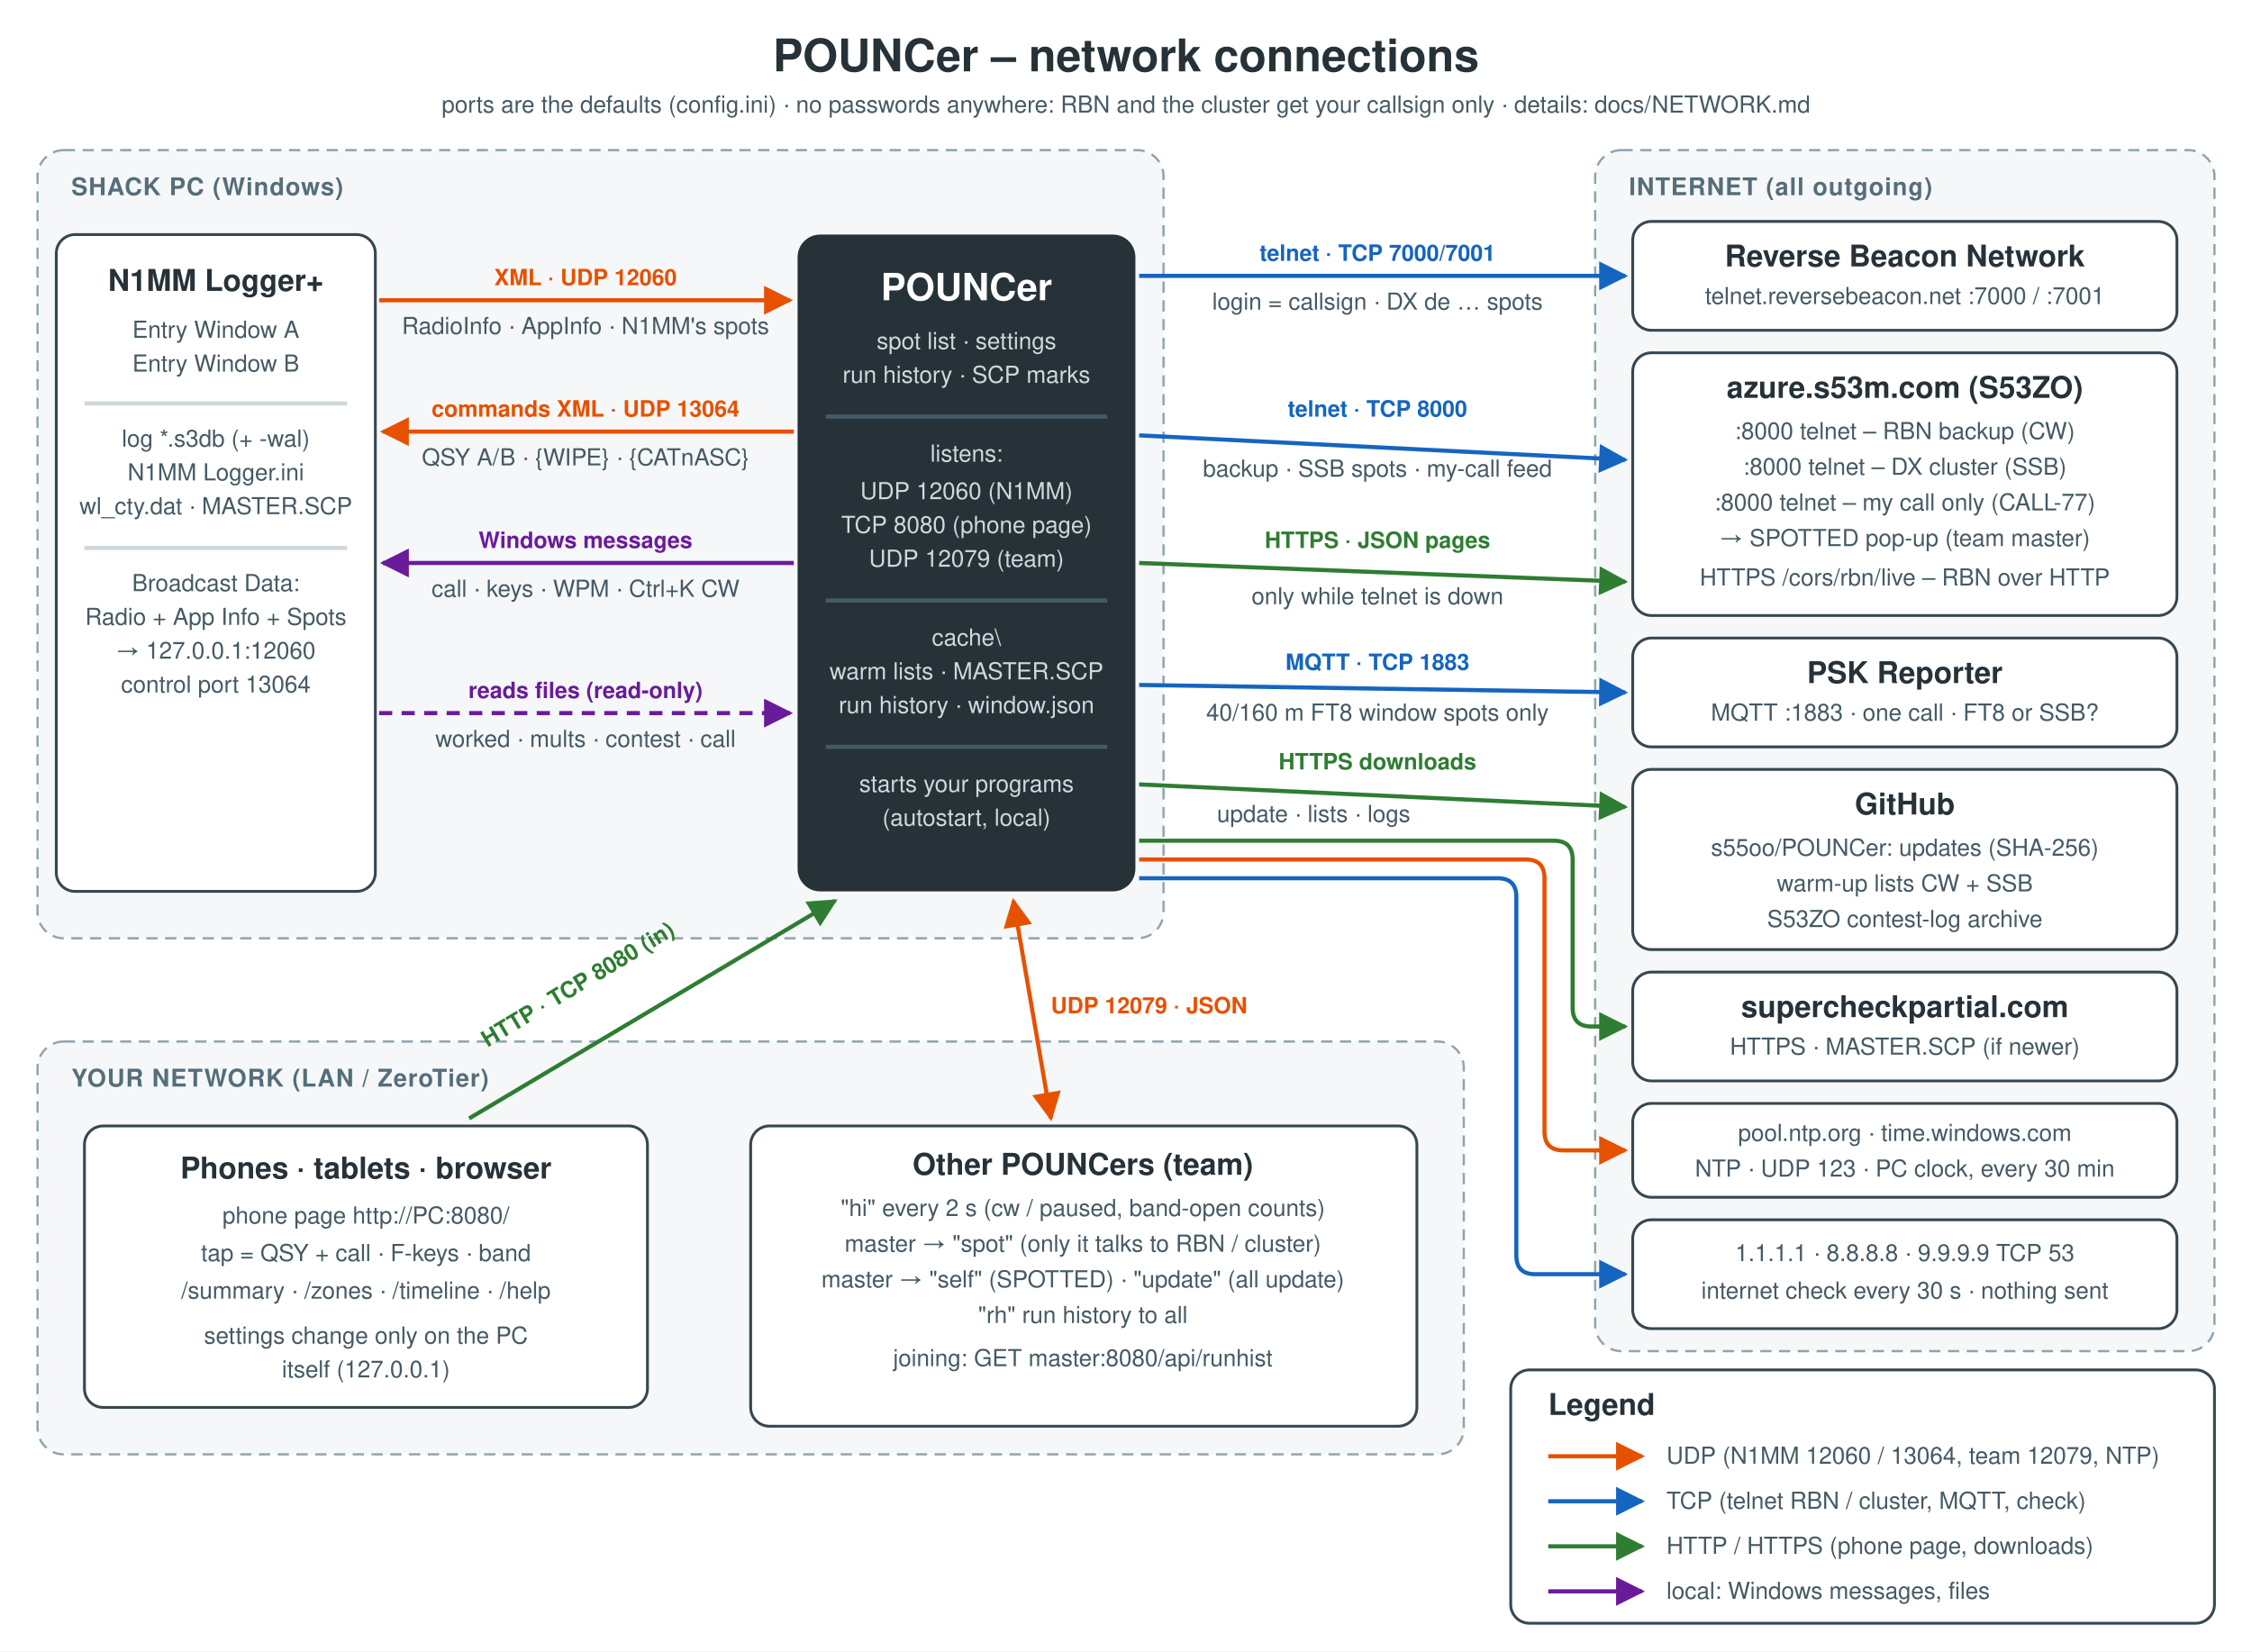
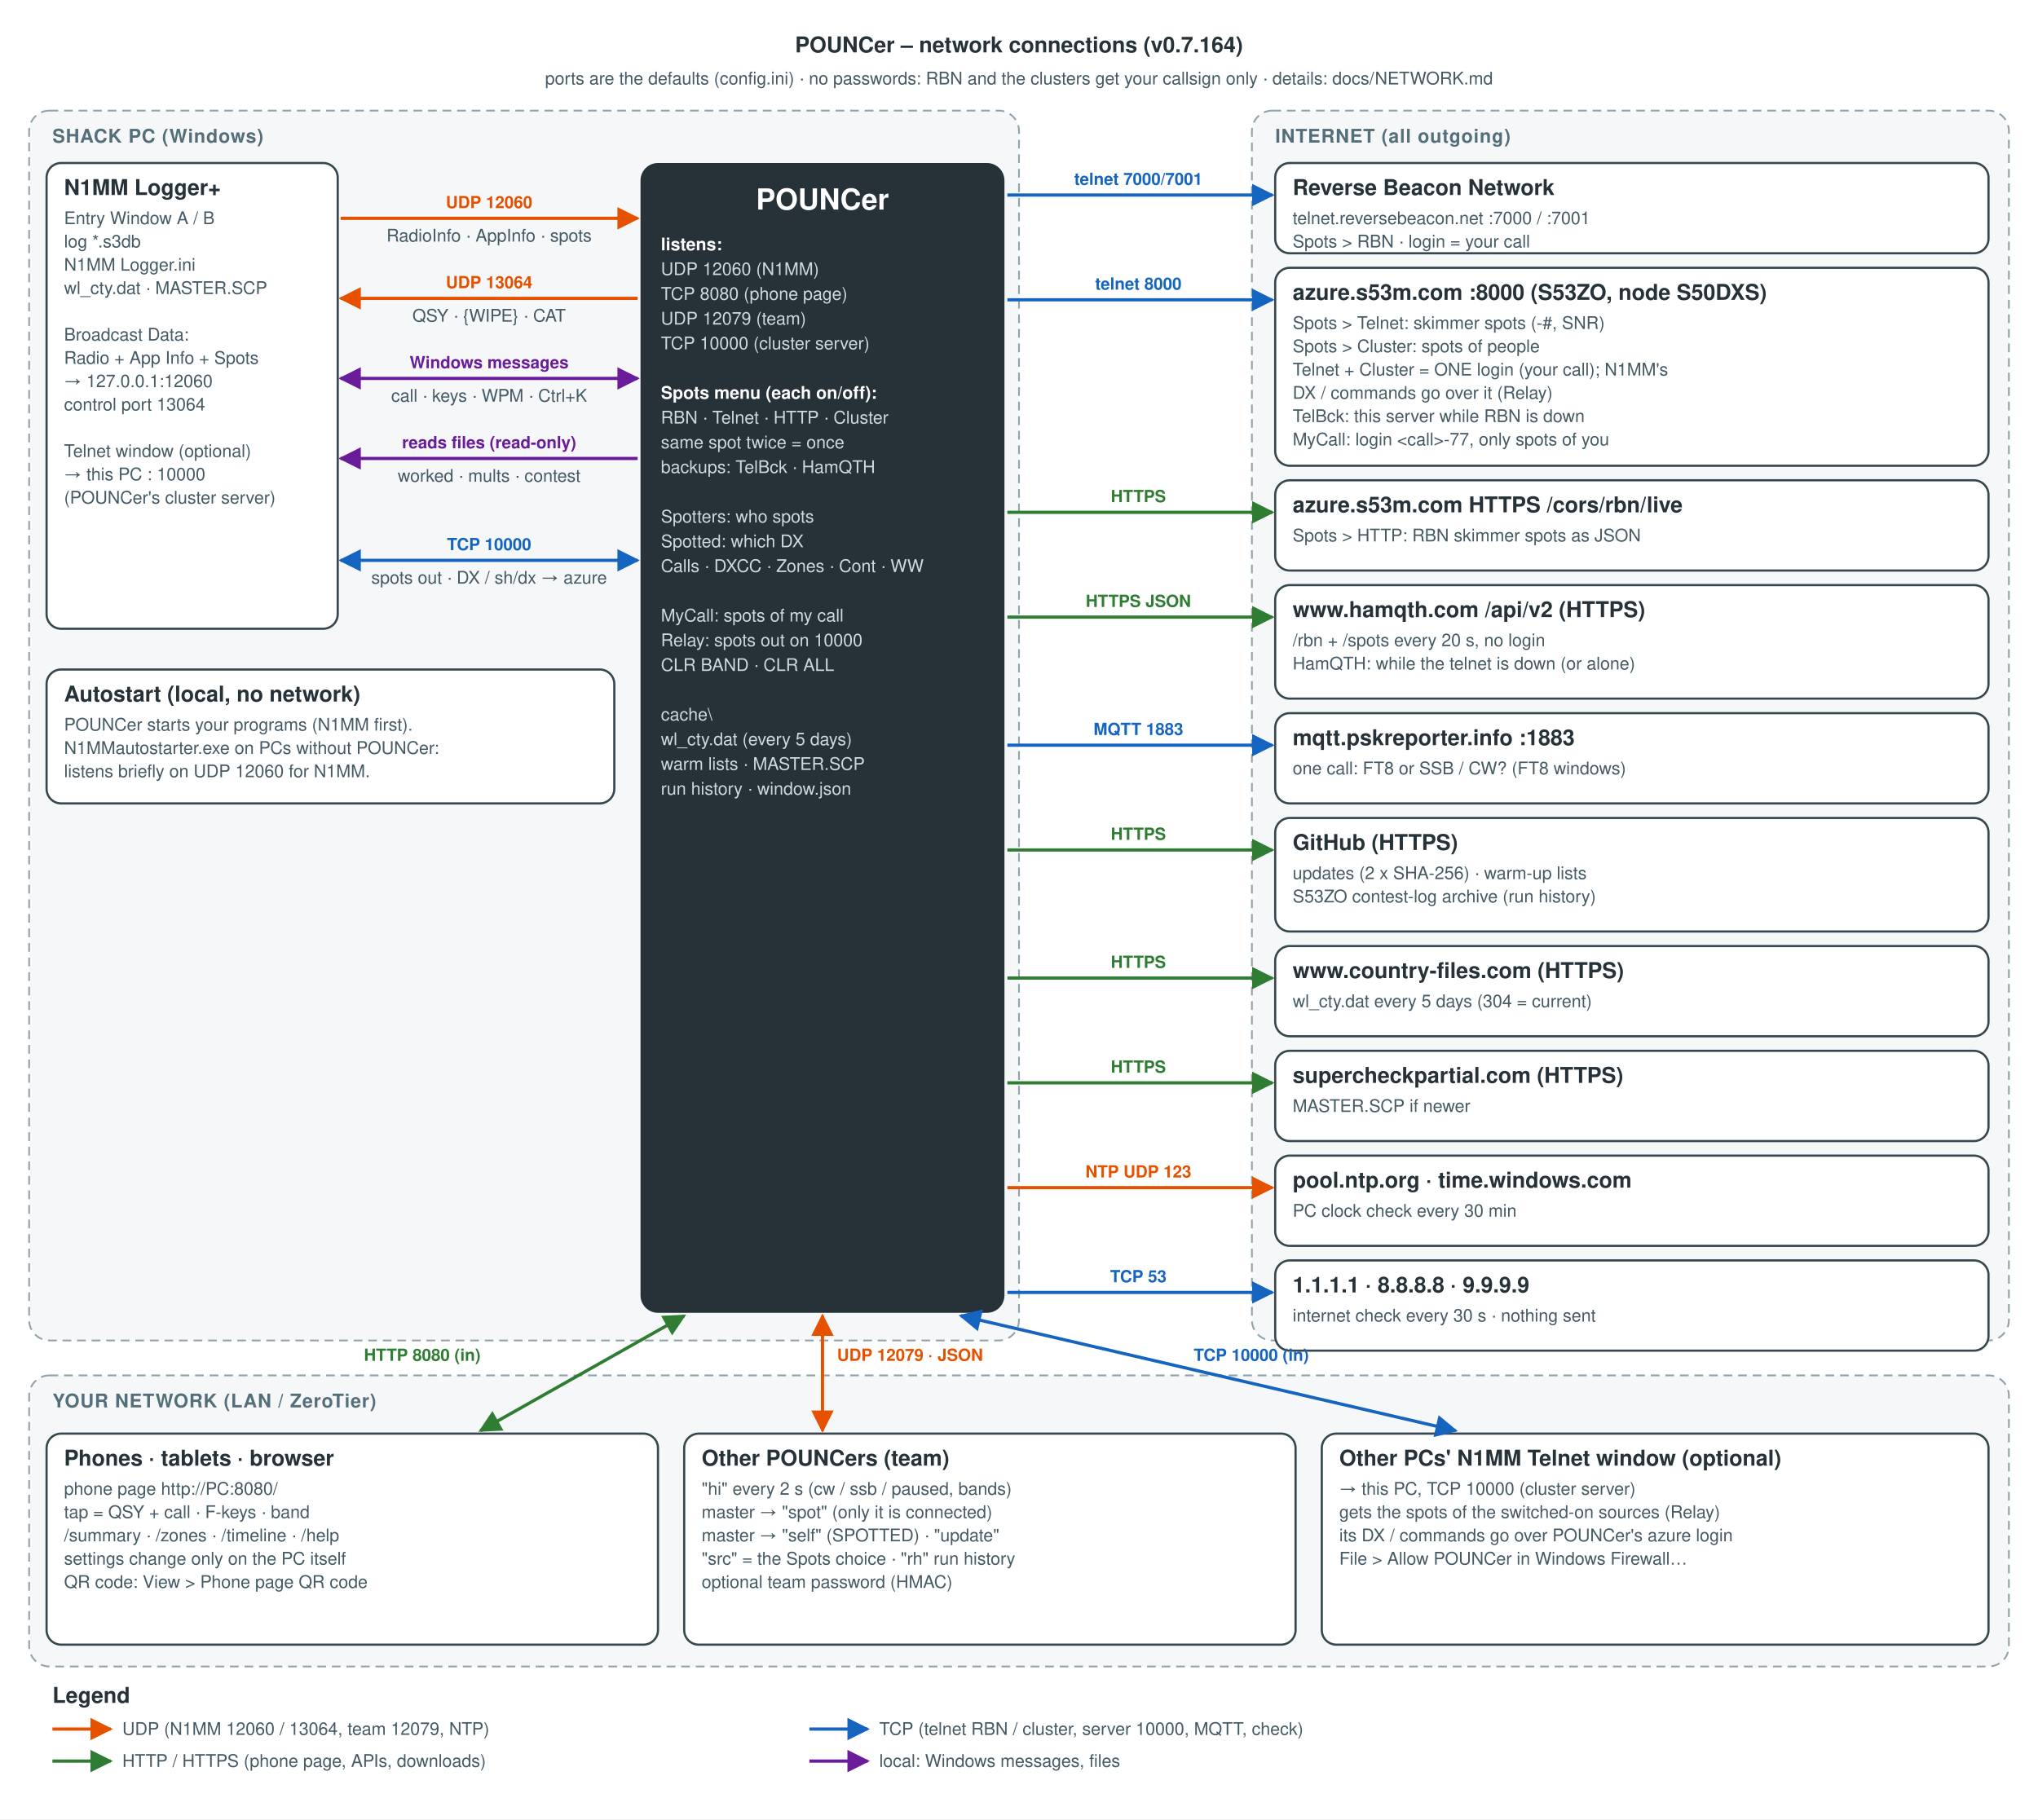
- <svg xmlns="http://www.w3.org/2000/svg" viewBox="0 0 1200 880" width="1200" height="880" font-family="Segoe UI, Helvetica, Arial, sans-serif">
+ <svg xmlns="http://www.w3.org/2000/svg" viewBox="0 0 1400 1250" width="1400" height="1250" font-family="Segoe UI, Helvetica, Arial, sans-serif">
  <defs>
    <marker id="aU" viewBox="0 0 10 10" refX="9" refY="5" markerWidth="7" markerHeight="7" orient="auto-start-reverse">
      <path d="M0,0 L10,5 L0,10 z" fill="#e65100" />
    </marker>
    <marker id="aT" viewBox="0 0 10 10" refX="9" refY="5" markerWidth="7" markerHeight="7" orient="auto-start-reverse">
      <path d="M0,0 L10,5 L0,10 z" fill="#1565c0" />
    </marker>
    <marker id="aH" viewBox="0 0 10 10" refX="9" refY="5" markerWidth="7" markerHeight="7" orient="auto-start-reverse">
      <path d="M0,0 L10,5 L0,10 z" fill="#2e7d32" />
    </marker>
    <marker id="aL" viewBox="0 0 10 10" refX="9" refY="5" markerWidth="7" markerHeight="7" orient="auto-start-reverse">
      <path d="M0,0 L10,5 L0,10 z" fill="#6a1b9a" />
    </marker>
    <style>
-       .box { fill: #ffffff; stroke: #37474f; stroke-width: 1.5; }
-       .main { fill: #263238; }
-       .zone { fill: #f5f7f8; stroke: #90a4ae; stroke-width: 1.2; stroke-dasharray: 6 4; }
-       .zt { font-size: 13px; font-weight: 700; fill: #546e7a; letter-spacing: .5px; }
-       .h { font-size: 16px; font-weight: 700; fill: #263238; }
-       .hw { font-size: 20px; font-weight: 700; fill: #ffffff; }
-       .s { font-size: 12.5px; fill: #455a64; }
-       .sw { font-size: 12.5px; fill: #cfd8dc; }
-       .l { font-size: 12px; font-weight: 600; }
-       .u { stroke: #e65100; fill: #e65100; }
-       .t { stroke: #1565c0; fill: #1565c0; }
-       .w { stroke: #2e7d32; fill: #2e7d32; }
-       .p { stroke: #6a1b9a; fill: #6a1b9a; }
-       line, path.c { stroke-width: 2.2; fill: none; }
-       text.u, text.t, text.w, text.p { stroke: none; }
-     </style>
+ .box { fill: #ffffff; stroke: #37474f; stroke-width: 1.5; }
+ .main { fill: #263238; }
+ .zone { fill: #f5f7f8; stroke: #90a4ae; stroke-width: 1.2; stroke-dasharray: 6 4; }
+ .zt { font-size: 13px; font-weight: 700; fill: #546e7a; letter-spacing: .5px; }
+ .h { font-size: 15px; font-weight: 700; fill: #263238; }
+ .hw { font-size: 20px; font-weight: 700; fill: #ffffff; }
+ .s { font-size: 12px; fill: #455a64; }
+ .sw { font-size: 12px; fill: #cfd8dc; }
+ .swb { font-size: 12px; fill: #ffffff; font-weight: 700; }
+ .l { font-size: 11.5px; font-weight: 700; }
+ .u { stroke: #e65100; fill: #e65100; }
+ .t { stroke: #1565c0; fill: #1565c0; }
+ .w { stroke: #2e7d32; fill: #2e7d32; }
+ .p { stroke: #6a1b9a; fill: #6a1b9a; }
+ line { stroke-width: 2.2; fill: none; }
+ text.u, text.t, text.w, text.p { stroke: none; }
+ </style>
  </defs>
-   <rect width="1200" height="880" fill="#ffffff" />
-   <text x="600" y="38" text-anchor="middle" font-size="24" font-weight="700" fill="#263238">POUNCer – network connections</text>
-   <text x="600" y="60" text-anchor="middle" class="s">ports are the defaults (config.ini) · no passwords anywhere: RBN and the cluster get your callsign only · details: docs/NETWORK.md</text>
-   <rect class="zone" x="20" y="80" width="600" height="420" rx="14" />
-   <text class="zt" x="38" y="104">SHACK PC (Windows)</text>
-   <rect class="zone" x="850" y="80" width="330" height="640" rx="14" />
-   <text class="zt" x="868" y="104">INTERNET (all outgoing)</text>
-   <rect class="zone" x="20" y="555" width="760" height="220" rx="14" />
-   <text class="zt" x="38" y="579">YOUR NETWORK (LAN / ZeroTier)</text>
-   <rect class="box" x="30" y="125" width="170" height="350" rx="10" />
-   <text class="h" x="115" y="155" text-anchor="middle">N1MM Logger+</text>
-   <text class="s" x="115" y="180" text-anchor="middle">Entry Window A</text>
-   <text class="s" x="115" y="198" text-anchor="middle">Entry Window B</text>
-   <line x1="45" y1="215" x2="185" y2="215" stroke="#cfd8dc" stroke-width="1" />
-   <text class="s" x="115" y="238" text-anchor="middle">log  *.s3db (+ -wal)</text>
-   <text class="s" x="115" y="256" text-anchor="middle">N1MM Logger.ini</text>
-   <text class="s" x="115" y="274" text-anchor="middle">wl_cty.dat · MASTER.SCP</text>
-   <line x1="45" y1="292" x2="185" y2="292" stroke="#cfd8dc" stroke-width="1" />
-   <text class="s" x="115" y="315" text-anchor="middle">Broadcast Data:</text>
-   <text class="s" x="115" y="333" text-anchor="middle">Radio + App Info + Spots</text>
-   <text class="s" x="115" y="351" text-anchor="middle">→ 127.0.0.1:12060</text>
-   <text class="s" x="115" y="369" text-anchor="middle">control port 13064</text>
-   <rect class="main" x="425" y="125" width="180" height="350" rx="12" />
-   <text class="hw" x="515" y="160" text-anchor="middle">POUNCer</text>
-   <text class="sw" x="515" y="186" text-anchor="middle">spot list · settings</text>
-   <text class="sw" x="515" y="204" text-anchor="middle">run history · SCP marks</text>
-   <line x1="440" y1="222" x2="590" y2="222" stroke="#455a64" stroke-width="1" />
-   <text class="sw" x="515" y="246" text-anchor="middle">listens:</text>
-   <text class="sw" x="515" y="266" text-anchor="middle">UDP 12060 (N1MM)</text>
-   <text class="sw" x="515" y="284" text-anchor="middle">TCP 8080 (phone page)</text>
-   <text class="sw" x="515" y="302" text-anchor="middle">UDP 12079 (team)</text>
-   <line x1="440" y1="320" x2="590" y2="320" stroke="#455a64" stroke-width="1" />
-   <text class="sw" x="515" y="344" text-anchor="middle">cache\</text>
-   <text class="sw" x="515" y="362" text-anchor="middle">warm lists · MASTER.SCP</text>
-   <text class="sw" x="515" y="380" text-anchor="middle">run history · window.json</text>
-   <line x1="440" y1="398" x2="590" y2="398" stroke="#455a64" stroke-width="1" />
-   <text class="sw" x="515" y="422" text-anchor="middle">starts your programs</text>
-   <text class="sw" x="515" y="440" text-anchor="middle">(autostart, local)</text>
-   <line class="u" x1="202" y1="160" x2="421" y2="160" marker-end="url(#aU)" />
-   <text class="l u" x="312" y="152" text-anchor="middle">XML · UDP 12060</text>
-   <text class="s" x="312" y="178" text-anchor="middle">RadioInfo · AppInfo · N1MM's spots</text>
-   <line class="u" x1="423" y1="230" x2="204" y2="230" marker-end="url(#aU)" />
-   <text class="l u" x="312" y="222" text-anchor="middle">commands XML · UDP 13064</text>
-   <text class="s" x="312" y="248" text-anchor="middle">QSY A/B · {WIPE} · {CATnASC}</text>
-   <line class="p" x1="423" y1="300" x2="204" y2="300" marker-end="url(#aL)" />
-   <text class="l p" x="312" y="292" text-anchor="middle">Windows messages</text>
-   <text class="s" x="312" y="318" text-anchor="middle">call · keys · WPM · Ctrl+K CW</text>
-   <line class="p" x1="202" y1="380" x2="421" y2="380" stroke-dasharray="7 5" marker-end="url(#aL)" />
-   <text class="l p" x="312" y="372" text-anchor="middle">reads files (read-only)</text>
-   <text class="s" x="312" y="398" text-anchor="middle">worked · mults · contest · call</text>
-   <rect class="box" x="870" y="118" width="290" height="58" rx="10" />
-   <text class="h" x="1015" y="142" text-anchor="middle">Reverse Beacon Network</text>
-   <text class="s" x="1015" y="162" text-anchor="middle">telnet.reversebeacon.net :7000 / :7001</text>
-   <rect class="box" x="870" y="188" width="290" height="140" rx="10" />
-   <text class="h" x="1015" y="212" text-anchor="middle">azure.s53m.com (S53ZO)</text>
-   <text class="s" x="1015" y="234" text-anchor="middle">:8000 telnet – RBN backup (CW)</text>
-   <text class="s" x="1015" y="253" text-anchor="middle">:8000 telnet – DX cluster (SSB)</text>
-   <text class="s" x="1015" y="272" text-anchor="middle">:8000 telnet – my call only (CALL-77)</text>
-   <text class="s" x="1015" y="291" text-anchor="middle">→ SPOTTED pop-up (team master)</text>
-   <text class="s" x="1015" y="312" text-anchor="middle">HTTPS /cors/rbn/live – RBN over HTTP</text>
-   <rect class="box" x="870" y="340" width="290" height="58" rx="10" />
-   <text class="h" x="1015" y="364" text-anchor="middle">PSK Reporter</text>
-   <text class="s" x="1015" y="384" text-anchor="middle">MQTT :1883 · one call · FT8 or SSB?</text>
-   <rect class="box" x="870" y="410" width="290" height="96" rx="10" />
-   <text class="h" x="1015" y="434" text-anchor="middle">GitHub</text>
-   <text class="s" x="1015" y="456" text-anchor="middle">s55oo/POUNCer: updates (SHA-256)</text>
-   <text class="s" x="1015" y="475" text-anchor="middle">warm-up lists CW + SSB</text>
-   <text class="s" x="1015" y="494" text-anchor="middle">S53ZO contest-log archive</text>
-   <rect class="box" x="870" y="518" width="290" height="58" rx="10" />
-   <text class="h" x="1015" y="542" text-anchor="middle">supercheckpartial.com</text>
-   <text class="s" x="1015" y="562" text-anchor="middle">HTTPS · MASTER.SCP (if newer)</text>
-   <rect class="box" x="870" y="588" width="290" height="50" rx="10" />
-   <text class="s" x="1015" y="608" text-anchor="middle">pool.ntp.org · time.windows.com</text>
-   <text class="s" x="1015" y="627" text-anchor="middle">NTP · UDP 123 · PC clock, every 30 min</text>
-   <rect class="box" x="870" y="650" width="290" height="58" rx="10" />
-   <text class="s" x="1015" y="672" text-anchor="middle">1.1.1.1 · 8.8.8.8 · 9.9.9.9  TCP 53</text>
-   <text class="s" x="1015" y="692" text-anchor="middle">internet check every 30 s · nothing sent</text>
-   <line class="t" x1="607" y1="147" x2="866" y2="147" marker-end="url(#aT)" />
-   <text class="l t" x="734" y="139" text-anchor="middle">telnet · TCP 7000/7001</text>
-   <text class="s" x="734" y="165" text-anchor="middle">login = callsign · DX de … spots</text>
-   <line class="t" x1="607" y1="232" x2="866" y2="245" marker-end="url(#aT)" />
-   <text class="l t" x="734" y="222" text-anchor="middle">telnet · TCP 8000</text>
-   <text class="s" x="734" y="254" text-anchor="middle">backup · SSB spots · my-call feed</text>
-   <line class="w" x1="607" y1="300" x2="866" y2="310" marker-end="url(#aH)" />
-   <text class="l w" x="734" y="292" text-anchor="middle">HTTPS · JSON pages</text>
-   <text class="s" x="734" y="322" text-anchor="middle">only while telnet is down</text>
-   <line class="t" x1="607" y1="365" x2="866" y2="369" marker-end="url(#aT)" />
-   <text class="l t" x="734" y="357" text-anchor="middle">MQTT · TCP 1883</text>
-   <text class="s" x="734" y="384" text-anchor="middle">40/160 m FT8 window spots only</text>
-   <line class="w" x1="607" y1="418" x2="866" y2="430" marker-end="url(#aH)" />
-   <text class="l w" x="734" y="410" text-anchor="middle">HTTPS downloads</text>
-   <text class="s" x="700" y="438" text-anchor="middle">update · lists · logs</text>
-   <path class="c w" d="M607,448 L828,448 Q838,448 838,458 L838,537 Q838,547 848,547 L866,547" marker-end="url(#aH)" />
-   <path class="c u" d="M607,458 L813,458 Q823,458 823,468 L823,603 Q823,613 833,613 L866,613" marker-end="url(#aU)" />
-   <path class="c t" d="M607,468 L798,468 Q808,468 808,478 L808,669 Q808,679 818,679 L866,679" marker-end="url(#aT)" />
-   <rect class="box" x="45" y="600" width="300" height="150" rx="10" />
-   <text class="h" x="195" y="628" text-anchor="middle">Phones · tablets · browser</text>
-   <text class="s" x="195" y="652" text-anchor="middle">phone page  http://PC:8080/</text>
-   <text class="s" x="195" y="672" text-anchor="middle">tap = QSY + call · F-keys · band</text>
-   <text class="s" x="195" y="692" text-anchor="middle">/summary · /zones · /timeline · /help</text>
-   <text class="s" x="195" y="716" text-anchor="middle">settings change only on the PC</text>
-   <text class="s" x="195" y="734" text-anchor="middle">itself (127.0.0.1)</text>
-   <rect class="box" x="400" y="600" width="355" height="160" rx="10" />
-   <text class="h" x="577" y="626" text-anchor="middle">Other POUNCers (team)</text>
-   <text class="s" x="577" y="648" text-anchor="middle">"hi" every 2 s (cw / paused, band-open counts)</text>
-   <text class="s" x="577" y="667" text-anchor="middle">master → "spot" (only it talks to RBN / cluster)</text>
-   <text class="s" x="577" y="686" text-anchor="middle">master → "self" (SPOTTED) · "update" (all update)</text>
-   <text class="s" x="577" y="705" text-anchor="middle">"rh" run history to all</text>
-   <text class="s" x="577" y="728" text-anchor="middle">joining: GET master:8080/api/runhist</text>
-   <line class="w" x1="250" y1="596" x2="445" y2="480" marker-end="url(#aH)" />
-   <text class="l w" x="310" y="528" text-anchor="middle" transform="rotate(-31 310 528)">HTTP · TCP 8080 (in)</text>
-   <line class="u" x1="560" y1="596" x2="540" y2="480" marker-start="url(#aU)" marker-end="url(#aU)" />
-   <text class="l u" x="560" y="540" text-anchor="start">UDP 12079 · JSON</text>
-   <rect class="box" x="805" y="730" width="375" height="135" rx="10" />
-   <text class="h" x="825" y="754">Legend</text>
-   <line class="u" x1="825" y1="776" x2="875" y2="776" marker-end="url(#aU)" />
-   <text class="s" x="888" y="780">UDP (N1MM 12060 / 13064, team 12079, NTP)</text>
-   <line class="t" x1="825" y1="800" x2="875" y2="800" marker-end="url(#aT)" />
-   <text class="s" x="888" y="804">TCP (telnet RBN / cluster, MQTT, check)</text>
-   <line class="w" x1="825" y1="824" x2="875" y2="824" marker-end="url(#aH)" />
-   <text class="s" x="888" y="828">HTTP / HTTPS (phone page, downloads)</text>
-   <line class="p" x1="825" y1="848" x2="875" y2="848" marker-end="url(#aL)" />
-   <text class="s" x="888" y="852">local: Windows messages, files</text>
+   <rect width="1400" height="1250" fill="#ffffff" />
+   <text class="h" font-size="24" x="700" y="36" text-anchor="middle">POUNCer – network connections (v0.7.164)</text>
+   <text class="s" x="700" y="58" text-anchor="middle">ports are the defaults (config.ini) · no passwords: RBN and the clusters get your callsign only · details: docs/NETWORK.md</text>
+   <rect class="zone" x="20" y="76" width="680" height="845" rx="14" />
+   <text class="zt" x="36" y="98" text-anchor="start">SHACK PC (Windows)</text>
+   <rect class="zone" x="860" y="76" width="520" height="845" rx="14" />
+   <text class="zt" x="876" y="98" text-anchor="start">INTERNET (all outgoing)</text>
+   <rect class="zone" x="20" y="945" width="1360" height="200" rx="14" />
+   <text class="zt" x="36" y="967" text-anchor="start">YOUR NETWORK (LAN / ZeroTier)</text>
+   <rect class="box" x="32" y="112" width="200" height="320" rx="10" />
+   <text class="h" x="44" y="134" text-anchor="start">N1MM Logger+</text>
+   <text class="s" x="44" y="154" text-anchor="start">Entry Window A / B</text>
+   <text class="s" x="44" y="170" text-anchor="start">log *.s3db</text>
+   <text class="s" x="44" y="186" text-anchor="start">N1MM Logger.ini</text>
+   <text class="s" x="44" y="202" text-anchor="start">wl_cty.dat · MASTER.SCP</text>
+   <text class="s" x="44" y="218" text-anchor="start" />
+   <text class="s" x="44" y="234" text-anchor="start">Broadcast Data:</text>
+   <text class="s" x="44" y="250" text-anchor="start">Radio + App Info + Spots</text>
+   <text class="s" x="44" y="266" text-anchor="start">→ 127.0.0.1:12060</text>
+   <text class="s" x="44" y="282" text-anchor="start">control port 13064</text>
+   <text class="s" x="44" y="298" text-anchor="start" />
+   <text class="s" x="44" y="314" text-anchor="start">Telnet window (optional)</text>
+   <text class="s" x="44" y="330" text-anchor="start">→ this PC : 10000</text>
+   <text class="s" x="44" y="346" text-anchor="start">(POUNCer's cluster server)</text>
+   <rect class="main" x="440" y="112" width="250" height="790" rx="12" />
+   <text class="hw" x="565.0" y="144" text-anchor="middle">POUNCer</text>
+   <text class="swb" x="454" y="172" text-anchor="start">listens:</text>
+   <text class="sw" x="454" y="189" text-anchor="start">UDP 12060 (N1MM)</text>
+   <text class="sw" x="454" y="206" text-anchor="start">TCP 8080 (phone page)</text>
+   <text class="sw" x="454" y="223" text-anchor="start">UDP 12079 (team)</text>
+   <text class="sw" x="454" y="240" text-anchor="start">TCP 10000 (cluster server)</text>
+   <text class="sw" x="454" y="257" text-anchor="start" />
+   <text class="swb" x="454" y="274" text-anchor="start">Spots menu (each on/off):</text>
+   <text class="sw" x="454" y="291" text-anchor="start">RBN · Telnet · HTTP · Cluster</text>
+   <text class="sw" x="454" y="308" text-anchor="start">same spot twice = once</text>
+   <text class="sw" x="454" y="325" text-anchor="start">backups: TelBck · HamQTH</text>
+   <text class="sw" x="454" y="342" text-anchor="start" />
+   <text class="sw" x="454" y="359" text-anchor="start">Spotters: who spots</text>
+   <text class="sw" x="454" y="376" text-anchor="start">Spotted: which DX</text>
+   <text class="sw" x="454" y="393" text-anchor="start">Calls · DXCC · Zones · Cont · WW</text>
+   <text class="sw" x="454" y="410" text-anchor="start" />
+   <text class="sw" x="454" y="427" text-anchor="start">MyCall: spots of my call</text>
+   <text class="sw" x="454" y="444" text-anchor="start">Relay: spots out on 10000</text>
+   <text class="sw" x="454" y="461" text-anchor="start">CLR BAND · CLR ALL</text>
+   <text class="sw" x="454" y="478" text-anchor="start" />
+   <text class="sw" x="454" y="495" text-anchor="start">cache\</text>
+   <text class="sw" x="454" y="512" text-anchor="start">wl_cty.dat (every 5 days)</text>
+   <text class="sw" x="454" y="529" text-anchor="start">warm lists · MASTER.SCP</text>
+   <text class="sw" x="454" y="546" text-anchor="start">run history · window.json</text>
+   <line class="u" x1="234" y1="150" x2="438" y2="150" marker-end="url(#aU)" />
+   <text class="l u" x="336" y="143" text-anchor="middle">UDP 12060</text>
+   <text class="s" x="336" y="166" text-anchor="middle">RadioInfo · AppInfo · spots</text>
+   <line class="u" x1="438" y1="205" x2="234" y2="205" marker-end="url(#aU)" />
+   <text class="l u" x="336" y="198" text-anchor="middle">UDP 13064</text>
+   <text class="s" x="336" y="221" text-anchor="middle">QSY · {WIPE} · CAT</text>
+   <line class="p" x1="234" y1="260" x2="438" y2="260" marker-end="url(#aL)" marker-start="url(#aL)" />
+   <text class="l p" x="336" y="253" text-anchor="middle">Windows messages</text>
+   <text class="s" x="336" y="276" text-anchor="middle">call · keys · WPM · Ctrl+K</text>
+   <line class="p" x1="438" y1="315" x2="234" y2="315" marker-end="url(#aL)" />
+   <text class="l p" x="336" y="308" text-anchor="middle">reads files (read-only)</text>
+   <text class="s" x="336" y="331" text-anchor="middle">worked · mults · contest</text>
+   <line class="t" x1="234" y1="385" x2="438" y2="385" marker-end="url(#aT)" marker-start="url(#aT)" />
+   <text class="l t" x="336" y="378" text-anchor="middle">TCP 10000</text>
+   <text class="s" x="336" y="401" text-anchor="middle">spots out · DX / sh/dx → azure</text>
+   <rect class="box" x="32" y="460" width="390" height="92" rx="10" />
+   <text class="h" x="44" y="482" text-anchor="start">Autostart (local, no network)</text>
+   <text class="s" x="44" y="502" text-anchor="start">POUNCer starts your programs (N1MM first).</text>
+   <text class="s" x="44" y="518" text-anchor="start">N1MMautostarter.exe on PCs without POUNCer:</text>
+   <text class="s" x="44" y="534" text-anchor="start">listens briefly on UDP 12060 for N1MM.</text>
+   <rect class="box" x="876" y="112" width="490" height="62" rx="10" />
+   <text class="h" x="888" y="134" text-anchor="start">Reverse Beacon Network</text>
+   <text class="s" x="888" y="154" text-anchor="start">telnet.reversebeacon.net :7000 / :7001</text>
+   <text class="s" x="888" y="170" text-anchor="start">Spots &gt; RBN · login = your call</text>
+   <line class="t" x1="692" y1="134" x2="874" y2="134" marker-end="url(#aT)" />
+   <text class="l t" x="782.0" y="127" text-anchor="middle">telnet 7000/7001</text>
+   <rect class="box" x="876" y="184" width="490" height="136" rx="10" />
+   <text class="h" x="888" y="206" text-anchor="start">azure.s53m.com :8000 (S53ZO, node S50DXS)</text>
+   <text class="s" x="888" y="226" text-anchor="start">Spots &gt; Telnet: skimmer spots (-#, SNR)</text>
+   <text class="s" x="888" y="242" text-anchor="start">Spots &gt; Cluster: spots of people</text>
+   <text class="s" x="888" y="258" text-anchor="start">Telnet + Cluster = ONE login (your call); N1MM's</text>
+   <text class="s" x="888" y="274" text-anchor="start">DX / commands go over it (Relay)</text>
+   <text class="s" x="888" y="290" text-anchor="start">TelBck: this server while RBN is down</text>
+   <text class="s" x="888" y="306" text-anchor="start">MyCall: login &lt;call&gt;-77, only spots of you</text>
+   <line class="t" x1="692" y1="206" x2="874" y2="206" marker-end="url(#aT)" />
+   <text class="l t" x="782.0" y="199" text-anchor="middle">telnet 8000</text>
+   <rect class="box" x="876" y="330" width="490" height="62" rx="10" />
+   <text class="h" x="888" y="352" text-anchor="start">azure.s53m.com  HTTPS /cors/rbn/live</text>
+   <text class="s" x="888" y="372" text-anchor="start">Spots &gt; HTTP: RBN skimmer spots as JSON</text>
+   <line class="w" x1="692" y1="352" x2="874" y2="352" marker-end="url(#aH)" />
+   <text class="l w" x="782.0" y="345" text-anchor="middle">HTTPS</text>
+   <rect class="box" x="876" y="402" width="490" height="78" rx="10" />
+   <text class="h" x="888" y="424" text-anchor="start">www.hamqth.com /api/v2  (HTTPS)</text>
+   <text class="s" x="888" y="444" text-anchor="start">/rbn + /spots every 20 s, no login</text>
+   <text class="s" x="888" y="460" text-anchor="start">HamQTH: while the telnet is down (or alone)</text>
+   <line class="w" x1="692" y1="424" x2="874" y2="424" marker-end="url(#aH)" />
+   <text class="l w" x="782.0" y="417" text-anchor="middle">HTTPS JSON</text>
+   <rect class="box" x="876" y="490" width="490" height="62" rx="10" />
+   <text class="h" x="888" y="512" text-anchor="start">mqtt.pskreporter.info :1883</text>
+   <text class="s" x="888" y="532" text-anchor="start">one call: FT8 or SSB / CW? (FT8 windows)</text>
+   <line class="t" x1="692" y1="512" x2="874" y2="512" marker-end="url(#aT)" />
+   <text class="l t" x="782.0" y="505" text-anchor="middle">MQTT 1883</text>
+   <rect class="box" x="876" y="562" width="490" height="78" rx="10" />
+   <text class="h" x="888" y="584" text-anchor="start">GitHub  (HTTPS)</text>
+   <text class="s" x="888" y="604" text-anchor="start">updates (2 x SHA-256) · warm-up lists</text>
+   <text class="s" x="888" y="620" text-anchor="start">S53ZO contest-log archive (run history)</text>
+   <line class="w" x1="692" y1="584" x2="874" y2="584" marker-end="url(#aH)" />
+   <text class="l w" x="782.0" y="577" text-anchor="middle">HTTPS</text>
+   <rect class="box" x="876" y="650" width="490" height="62" rx="10" />
+   <text class="h" x="888" y="672" text-anchor="start">www.country-files.com  (HTTPS)</text>
+   <text class="s" x="888" y="692" text-anchor="start">wl_cty.dat every 5 days (304 = current)</text>
+   <line class="w" x1="692" y1="672" x2="874" y2="672" marker-end="url(#aH)" />
+   <text class="l w" x="782.0" y="665" text-anchor="middle">HTTPS</text>
+   <rect class="box" x="876" y="722" width="490" height="62" rx="10" />
+   <text class="h" x="888" y="744" text-anchor="start">supercheckpartial.com  (HTTPS)</text>
+   <text class="s" x="888" y="764" text-anchor="start">MASTER.SCP if newer</text>
+   <line class="w" x1="692" y1="744" x2="874" y2="744" marker-end="url(#aH)" />
+   <text class="l w" x="782.0" y="737" text-anchor="middle">HTTPS</text>
+   <rect class="box" x="876" y="794" width="490" height="62" rx="10" />
+   <text class="h" x="888" y="816" text-anchor="start">pool.ntp.org · time.windows.com</text>
+   <text class="s" x="888" y="836" text-anchor="start">PC clock check every 30 min</text>
+   <line class="u" x1="692" y1="816" x2="874" y2="816" marker-end="url(#aU)" />
+   <text class="l u" x="782.0" y="809" text-anchor="middle">NTP UDP 123</text>
+   <rect class="box" x="876" y="866" width="490" height="62" rx="10" />
+   <text class="h" x="888" y="888" text-anchor="start">1.1.1.1 · 8.8.8.8 · 9.9.9.9</text>
+   <text class="s" x="888" y="908" text-anchor="start">internet check every 30 s · nothing sent</text>
+   <line class="t" x1="692" y1="888" x2="874" y2="888" marker-end="url(#aT)" />
+   <text class="l t" x="782.0" y="881" text-anchor="middle">TCP 53</text>
+   <rect class="box" x="32" y="985" width="420" height="145" rx="10" />
+   <text class="h" x="44" y="1007" text-anchor="start">Phones · tablets · browser</text>
+   <text class="s" x="44" y="1027" text-anchor="start">phone page  http://PC:8080/</text>
+   <text class="s" x="44" y="1043" text-anchor="start">tap = QSY + call · F-keys · band</text>
+   <text class="s" x="44" y="1059" text-anchor="start">/summary · /zones · /timeline · /help</text>
+   <text class="s" x="44" y="1075" text-anchor="start">settings change only on the PC itself</text>
+   <text class="s" x="44" y="1091" text-anchor="start">QR code: View &gt; Phone page QR code</text>
+   <rect class="box" x="470" y="985" width="420" height="145" rx="10" />
+   <text class="h" x="482" y="1007" text-anchor="start">Other POUNCers (team)</text>
+   <text class="s" x="482" y="1027" text-anchor="start">"hi" every 2 s (cw / ssb / paused, bands)</text>
+   <text class="s" x="482" y="1043" text-anchor="start">master → "spot" (only it is connected)</text>
+   <text class="s" x="482" y="1059" text-anchor="start">master → "self" (SPOTTED) · "update"</text>
+   <text class="s" x="482" y="1075" text-anchor="start">"src" = the Spots choice · "rh" run history</text>
+   <text class="s" x="482" y="1091" text-anchor="start">optional team password (HMAC)</text>
+   <rect class="box" x="908" y="985" width="458" height="145" rx="10" />
+   <text class="h" x="920" y="1007" text-anchor="start">Other PCs' N1MM Telnet window (optional)</text>
+   <text class="s" x="920" y="1027" text-anchor="start">→ this PC, TCP 10000 (cluster server)</text>
+   <text class="s" x="920" y="1043" text-anchor="start">gets the spots of the switched-on sources (Relay)</text>
+   <text class="s" x="920" y="1059" text-anchor="start">its DX / commands go over POUNCer's azure login</text>
+   <text class="s" x="920" y="1075" text-anchor="start">File &gt; Allow POUNCer in Windows Firewall…</text>
+   <line class="w" x1="330" y1="983" x2="470" y2="904" marker-end="url(#aH)" marker-start="url(#aH)" />
+   <text class="l w" x="250" y="935" text-anchor="start">HTTP 8080 (in)</text>
+   <line class="u" x1="565" y1="983" x2="565" y2="904" marker-end="url(#aU)" marker-start="url(#aU)" />
+   <text class="l u" x="575" y="935" text-anchor="start">UDP 12079 · JSON</text>
+   <line class="t" x1="1000" y1="983" x2="660" y2="904" marker-end="url(#aT)" marker-start="url(#aT)" />
+   <text class="l t" x="820" y="935" text-anchor="start">TCP 10000 (in)</text>
+   <text class="h" x="36" y="1170" text-anchor="start">Legend</text>
+   <line class="u" x1="36" y1="1188" x2="76" y2="1188" marker-end="url(#aU)" />
+   <text class="s" x="84" y="1192" text-anchor="start">UDP (N1MM 12060 / 13064, team 12079, NTP)</text>
+   <line class="t" x1="556" y1="1188" x2="596" y2="1188" marker-end="url(#aT)" />
+   <text class="s" x="604" y="1192" text-anchor="start">TCP (telnet RBN / cluster, server 10000, MQTT, check)</text>
+   <line class="w" x1="36" y1="1210" x2="76" y2="1210" marker-end="url(#aH)" />
+   <text class="s" x="84" y="1214" text-anchor="start">HTTP / HTTPS (phone page, APIs, downloads)</text>
+   <line class="p" x1="556" y1="1210" x2="596" y2="1210" marker-end="url(#aL)" />
+   <text class="s" x="604" y="1214" text-anchor="start">local: Windows messages, files</text>
</svg>
